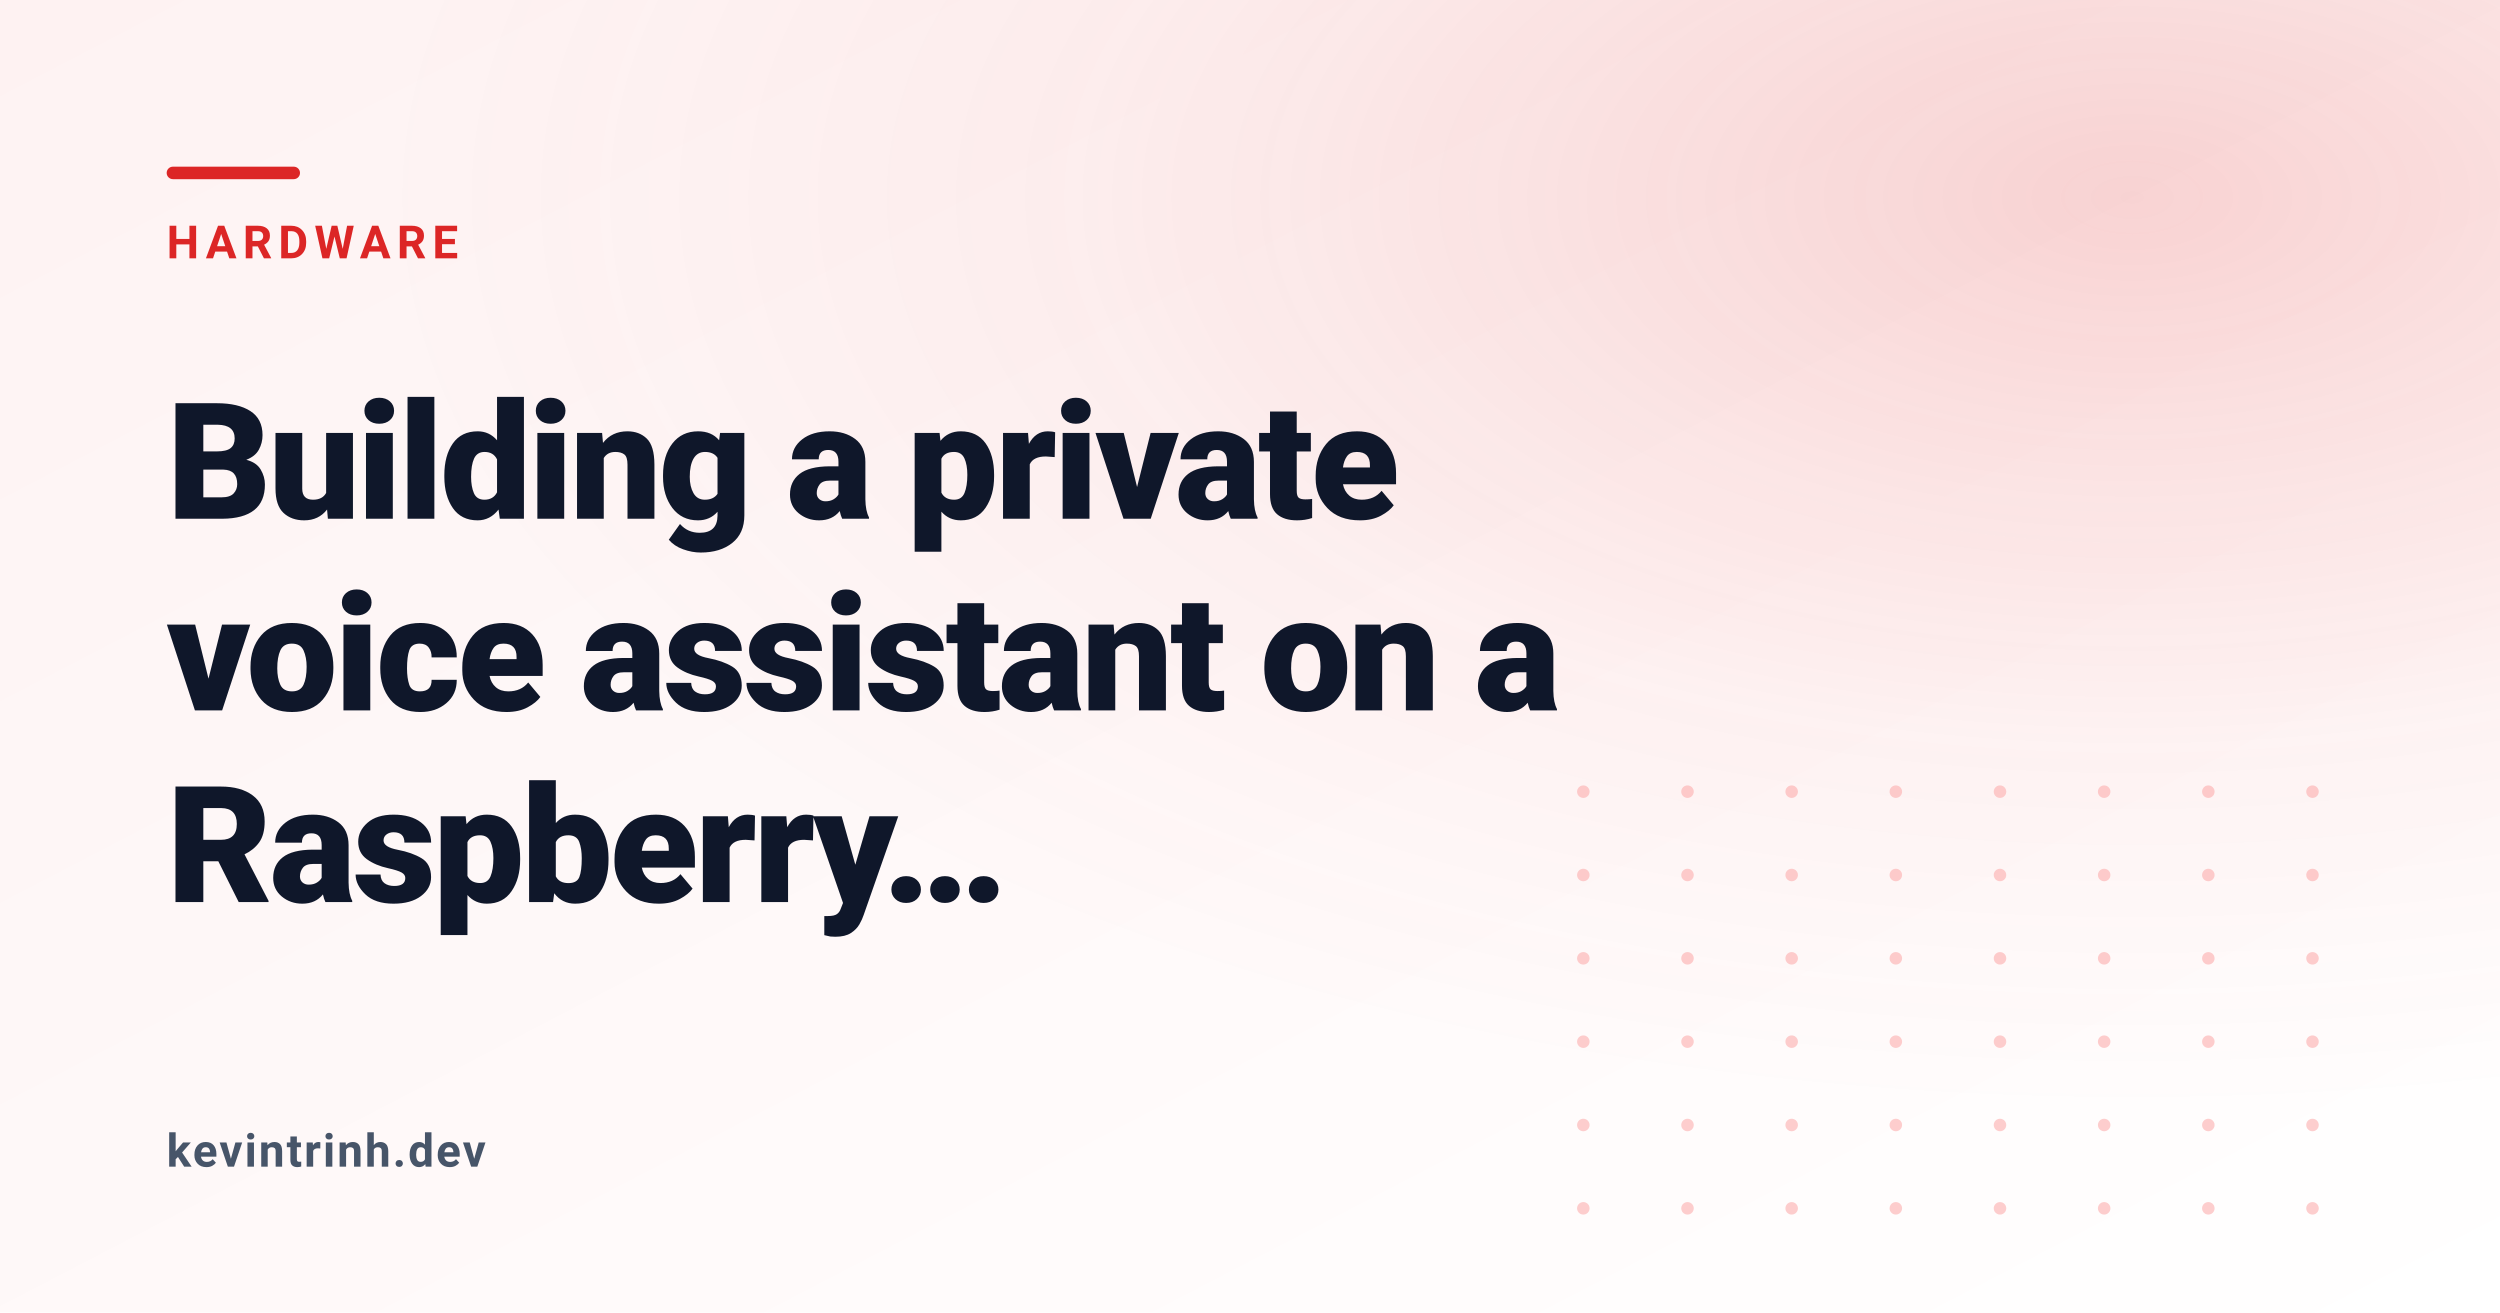
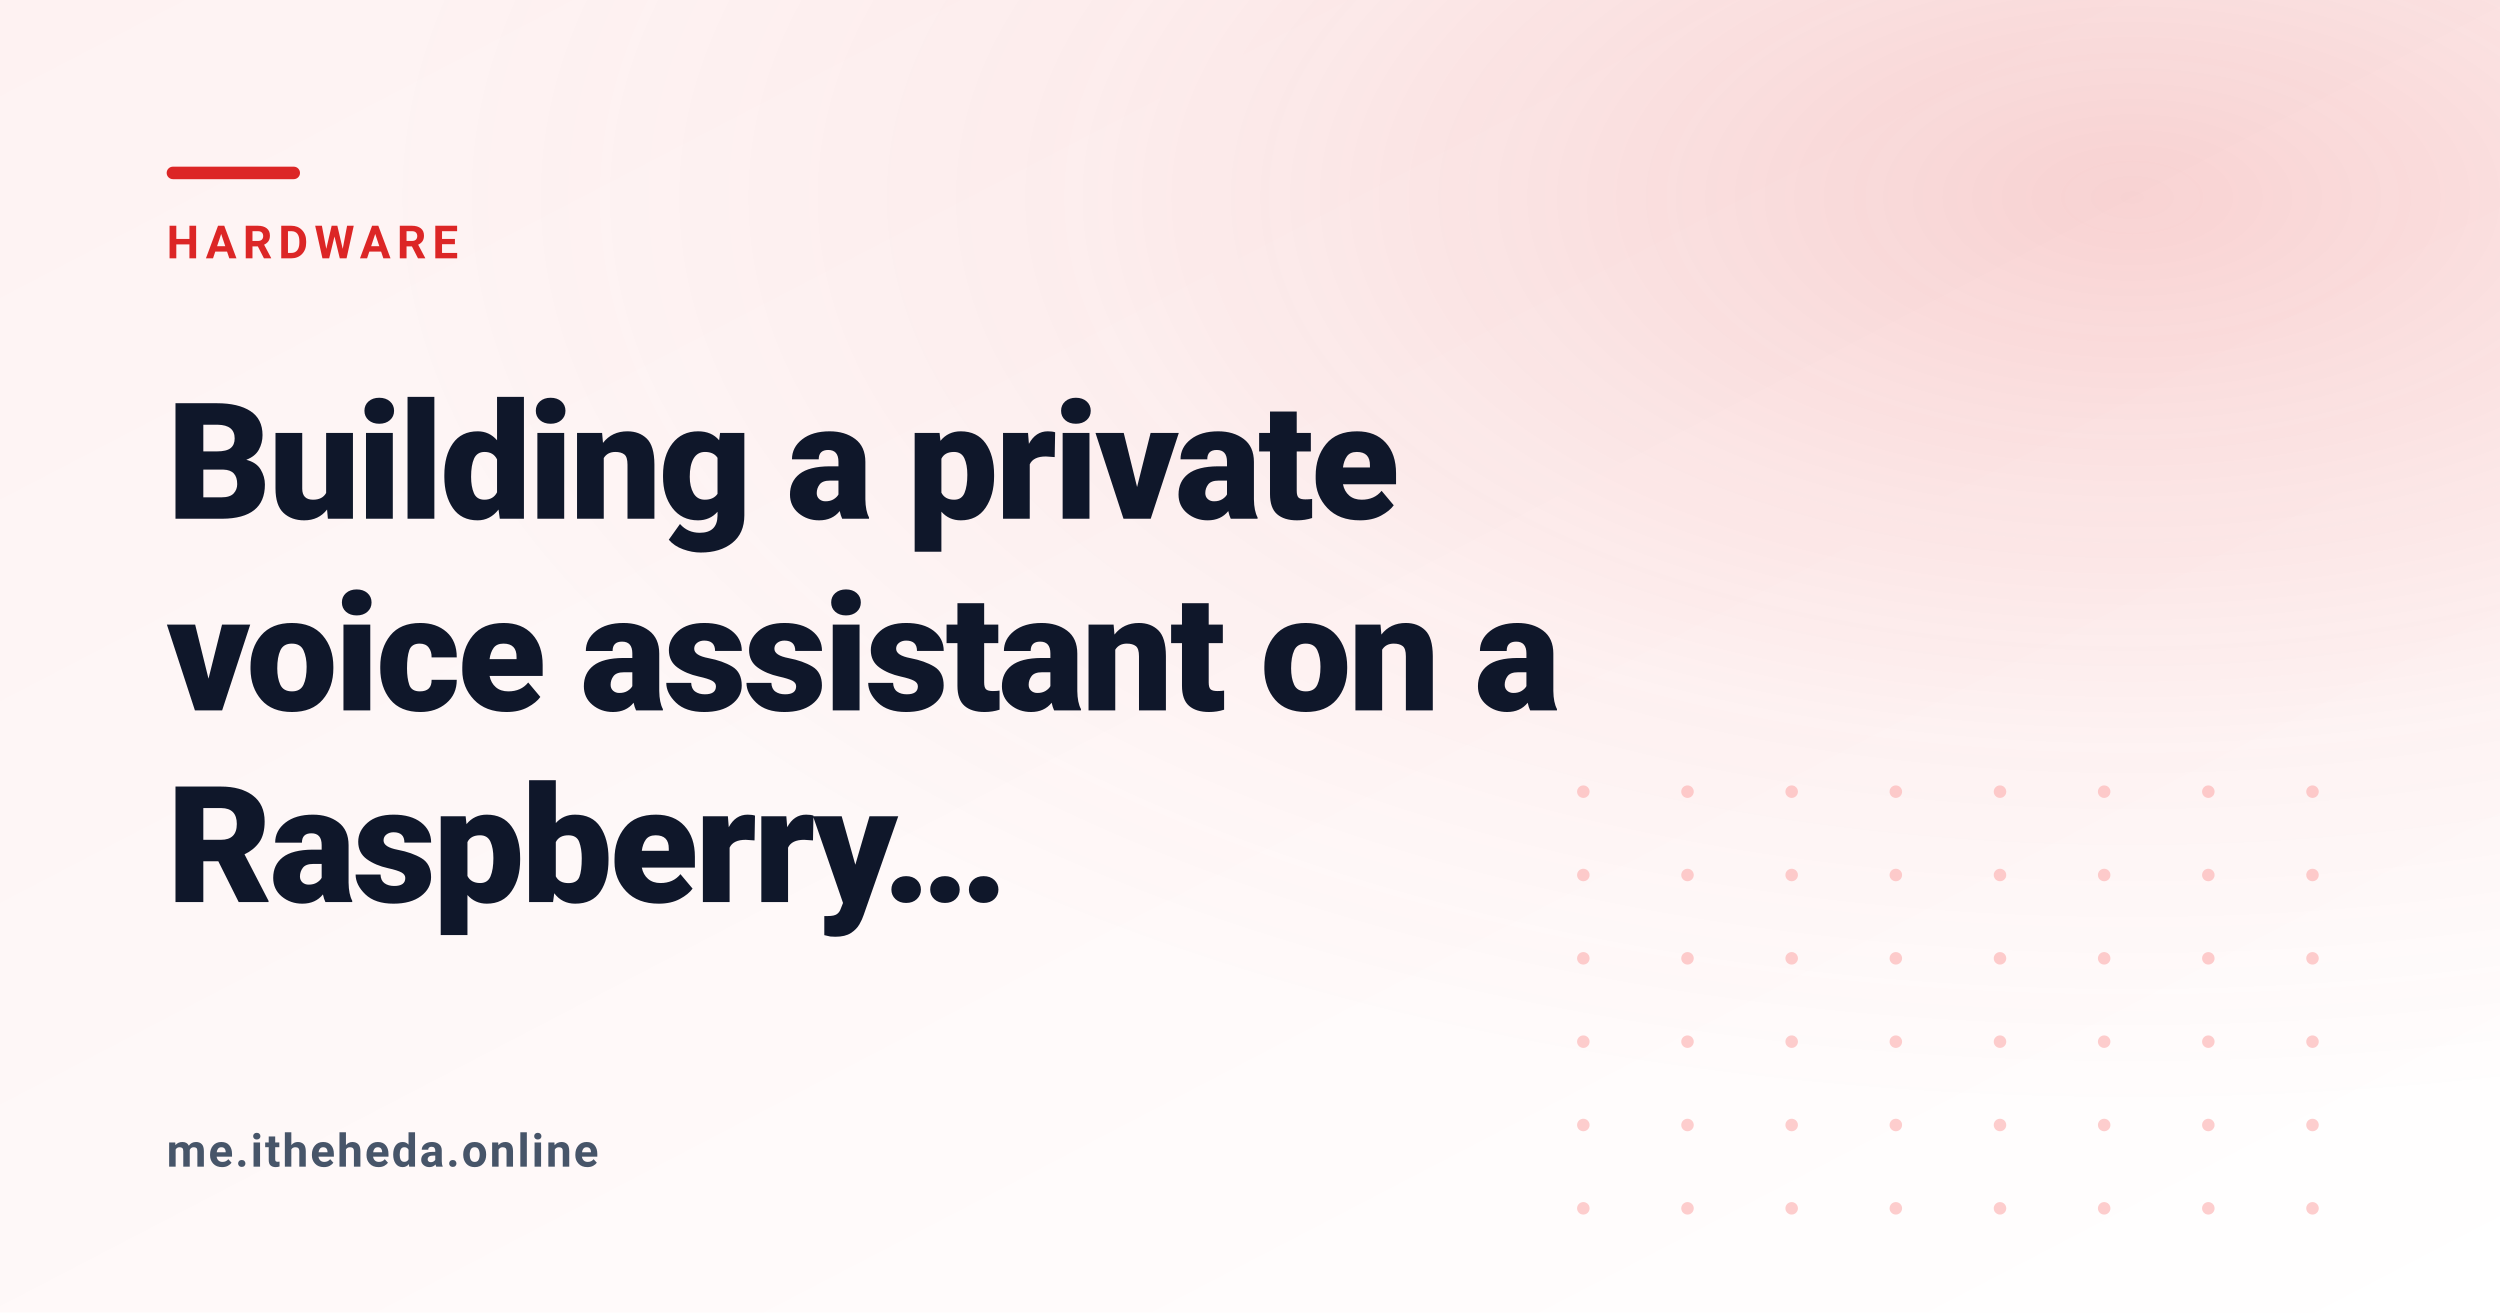
<svg xmlns="http://www.w3.org/2000/svg" viewBox="0 0 1200 630" width="1200" height="630" role="img" aria-label="Building a private voice assistant on a Raspberry Pi 5">
  <defs>
    <linearGradient id="bg" x1="0" y1="0" x2="1" y2="1">
      <stop offset="0%" stop-color="#fef2f2" />
      <stop offset="100%" stop-color="#ffffff" />
    </linearGradient>
    <radialGradient id="glow" cx="0.85" cy="0.15" r="0.7">
      <stop offset="0%" stop-color="#dc2626" stop-opacity="0.18" />
      <stop offset="60%" stop-color="#dc2626" stop-opacity="0.04" />
      <stop offset="100%" stop-color="#dc2626" stop-opacity="0" />
    </radialGradient>
  </defs>
  <rect width="1200" height="630" fill="url(#bg)" />
  <rect width="1200" height="630" fill="url(#glow)" />
  <g fill="#fca5a5" opacity="0.55">
    <circle cx="760" cy="380" r="3" />
    <circle cx="810" cy="380" r="3" />
    <circle cx="860" cy="380" r="3" />
    <circle cx="910" cy="380" r="3" />
    <circle cx="960" cy="380" r="3" />
    <circle cx="1010" cy="380" r="3" />
    <circle cx="1060" cy="380" r="3" />
    <circle cx="1110" cy="380" r="3" />
    <circle cx="760" cy="420" r="3" />
    <circle cx="810" cy="420" r="3" />
    <circle cx="860" cy="420" r="3" />
    <circle cx="910" cy="420" r="3" />
    <circle cx="960" cy="420" r="3" />
    <circle cx="1010" cy="420" r="3" />
    <circle cx="1060" cy="420" r="3" />
    <circle cx="1110" cy="420" r="3" />
    <circle cx="760" cy="460" r="3" />
    <circle cx="810" cy="460" r="3" />
    <circle cx="860" cy="460" r="3" />
    <circle cx="910" cy="460" r="3" />
    <circle cx="960" cy="460" r="3" />
    <circle cx="1010" cy="460" r="3" />
    <circle cx="1060" cy="460" r="3" />
    <circle cx="1110" cy="460" r="3" />
    <circle cx="760" cy="500" r="3" />
    <circle cx="810" cy="500" r="3" />
    <circle cx="860" cy="500" r="3" />
    <circle cx="910" cy="500" r="3" />
    <circle cx="960" cy="500" r="3" />
    <circle cx="1010" cy="500" r="3" />
    <circle cx="1060" cy="500" r="3" />
    <circle cx="1110" cy="500" r="3" />
    <circle cx="760" cy="540" r="3" />
    <circle cx="810" cy="540" r="3" />
    <circle cx="860" cy="540" r="3" />
    <circle cx="910" cy="540" r="3" />
    <circle cx="960" cy="540" r="3" />
    <circle cx="1010" cy="540" r="3" />
    <circle cx="1060" cy="540" r="3" />
    <circle cx="1110" cy="540" r="3" />
    <circle cx="760" cy="580" r="3" />
    <circle cx="810" cy="580" r="3" />
    <circle cx="860" cy="580" r="3" />
    <circle cx="910" cy="580" r="3" />
    <circle cx="960" cy="580" r="3" />
    <circle cx="1010" cy="580" r="3" />
    <circle cx="1060" cy="580" r="3" />
    <circle cx="1110" cy="580" r="3" />
  </g>
  <rect x="80" y="80" width="64" height="6" rx="3" fill="#dc2626" />
  <text x="80" y="124" font-family="ui-sans-serif, system-ui, -apple-system, 'Segoe UI', Roboto, sans-serif" font-size="22" font-weight="600" fill="#dc2626" letter-spacing="3">HARDWARE</text>
  <text font-family="ui-sans-serif, system-ui, -apple-system, 'Segoe UI', Roboto, sans-serif" font-size="78" font-weight="800" fill="#0f172a" letter-spacing="-1.5">
    <tspan x="80" y="249">Building a private</tspan>
    <tspan x="80" y="341">voice assistant on a</tspan>
    <tspan x="80" y="433">Raspberry…</tspan>
  </text>
-   <text x="80" y="560" font-family="ui-sans-serif, system-ui, -apple-system, 'Segoe UI', Roboto, sans-serif" font-size="22" font-weight="600" fill="#475569" letter-spacing="1">kevintrinh.dev</text>
+   <text x="80" y="560" font-family="ui-sans-serif, system-ui, -apple-system, 'Segoe UI', Roboto, sans-serif" font-size="22" font-weight="600" fill="#475569" letter-spacing="1">me.itheheda.online</text>
</svg>
